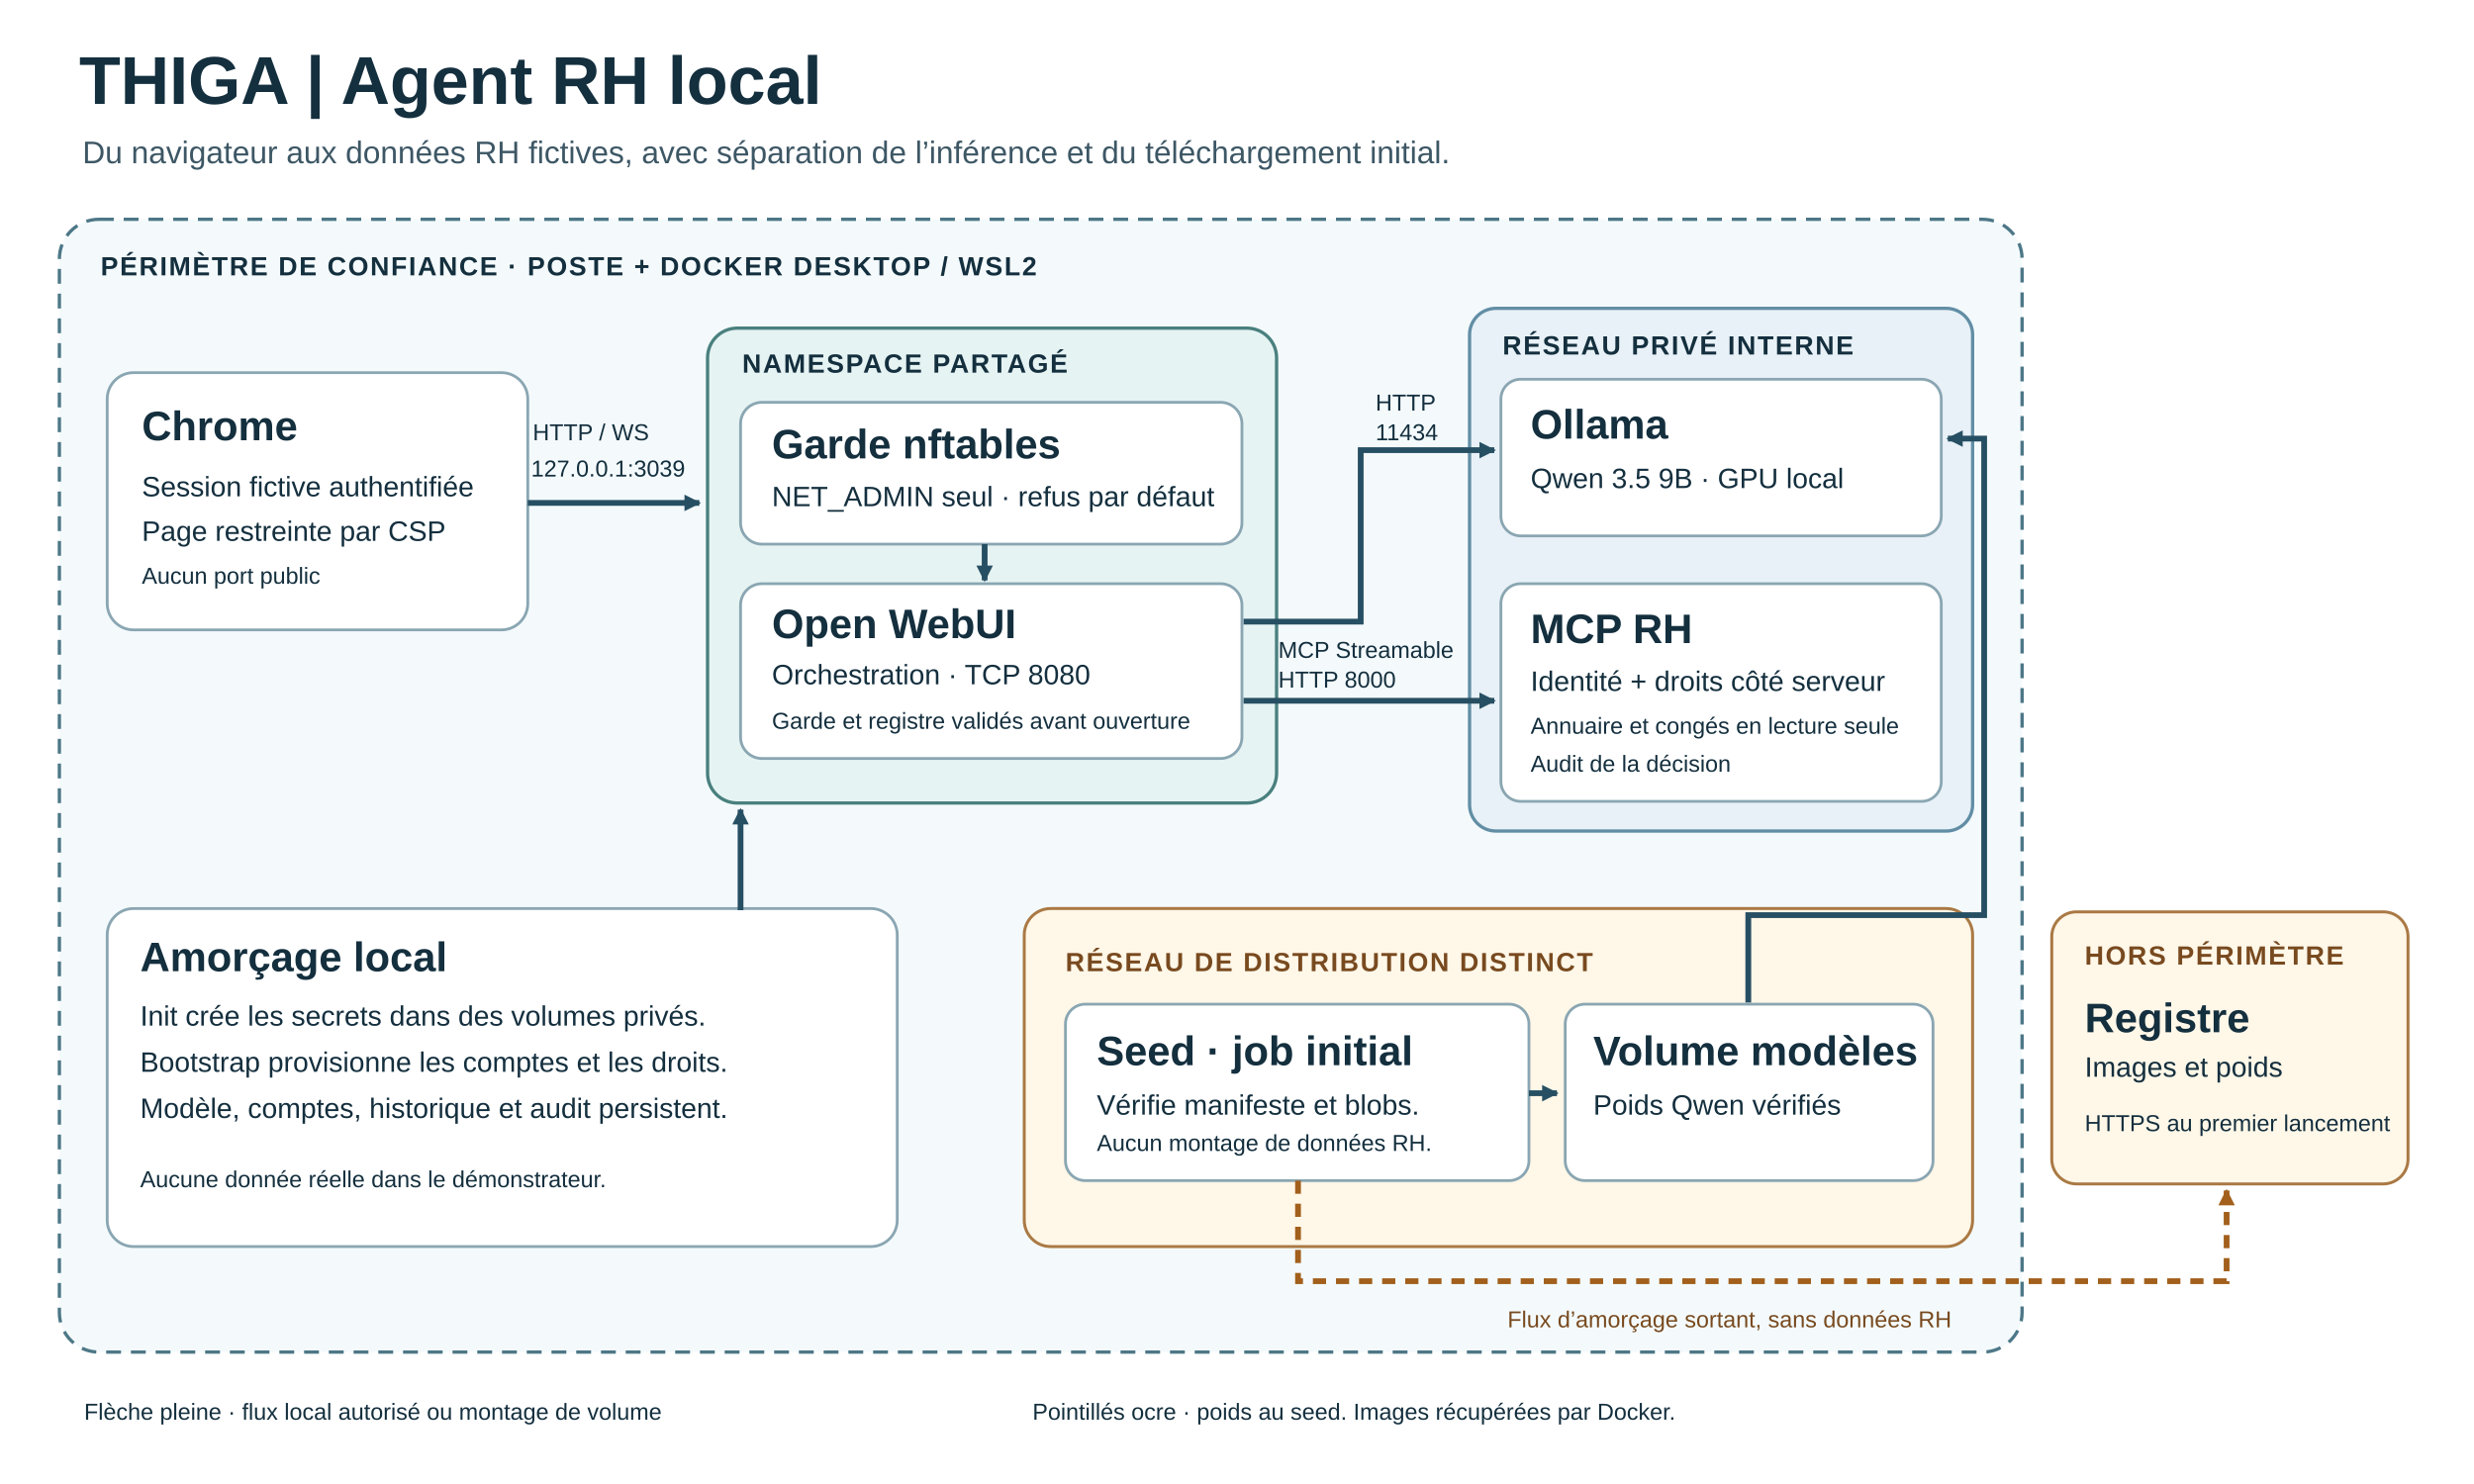
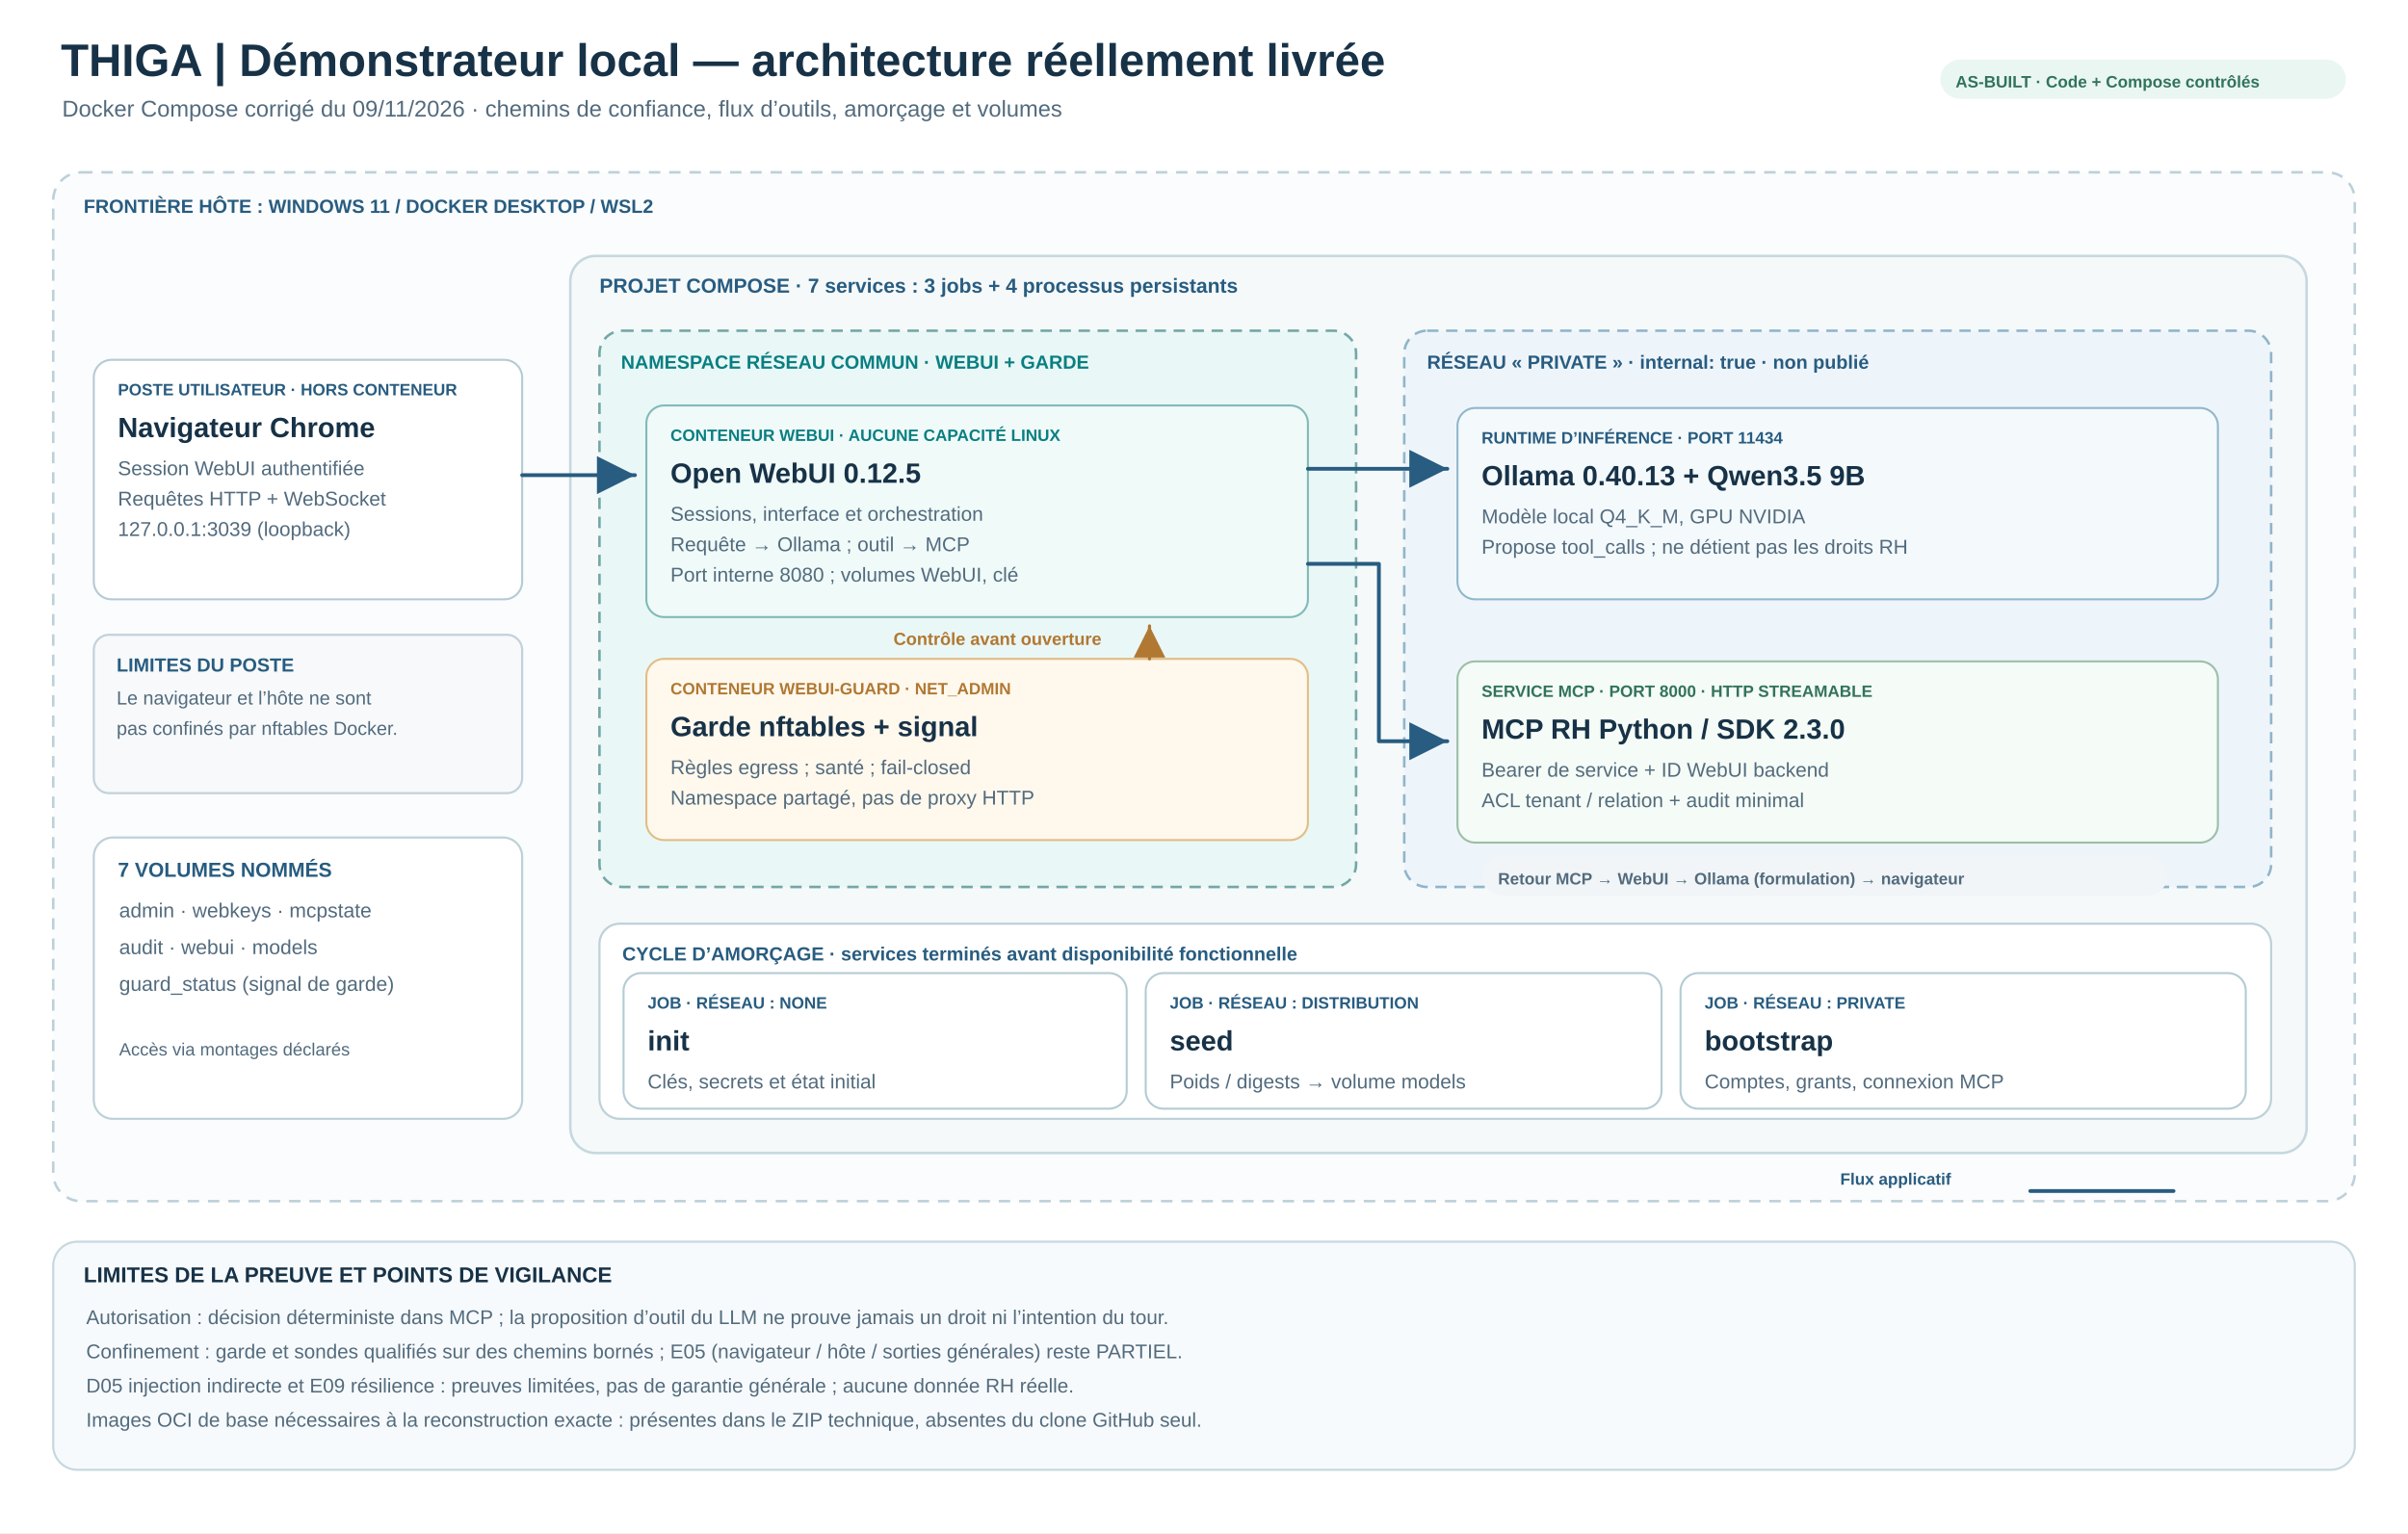
- <svg xmlns="http://www.w3.org/2000/svg" width="1500" height="900" viewBox="0 0 1500 900" role="img" aria-labelledby="title desc">
+ <svg xmlns="http://www.w3.org/2000/svg" baseProfile="full" height="1210" version="1.1" viewBox="0 0 1900 1210" width="1900">
  <defs>
-     <marker id="arrow" markerWidth="11" markerHeight="11" refX="9" refY="5" orient="auto" markerUnits="userSpaceOnUse">
-       <path d="M0 0l10 5-10 5z" fill="#274f63" />
+     <marker id="arrow" markerHeight="11" markerWidth="11" orient="auto" refX="10" refY="5">
+       <path d="M0 0 L10 5 L0 10 Z" fill="#285c80" />
    </marker>
-     <marker id="amber" markerWidth="11" markerHeight="11" refX="9" refY="5" orient="auto" markerUnits="userSpaceOnUse">
-       <path d="M0 0l10 5-10 5z" fill="#a2601c" />
+     <marker id="arrow-control" markerHeight="11" markerWidth="11" orient="auto" refX="10" refY="5">
+       <path d="M0 0 L10 5 L0 10 Z" fill="#b07832" />
    </marker>
-     <style>
-       text{font-family:Segoe UI,Arial,sans-serif;fill:#142f3e}.title{font-size:41px;font-weight:700}.sub{font-size:19px;fill:#3d5765}.label{font-size:16px;font-weight:700;letter-spacing:1px}.head{font-size:25px;font-weight:700}.body{font-size:17px}.sm{font-size:14px}.flux{stroke:#274f63;stroke-width:3.5;fill:none;marker-end:url(#arrow)}.seed{stroke:#a2601c;stroke-width:3.5;stroke-dasharray:8 6;fill:none;marker-end:url(#amber)}.block{fill:#fff;stroke:#8aa6b2;stroke-width:1.7}.boundary{fill:#f4fafc;stroke:#4d7787;stroke-width:2;stroke-dasharray:9 6}
-     </style>
  </defs>
-   <rect width="1500" height="900" fill="#fff" />
-   <text x="48" y="63" class="title">THIGA | Agent RH local</text>
-   <text x="50" y="99" class="sub">Du navigateur aux données RH fictives, avec séparation de l’inférence et du téléchargement initial.</text>
-   <rect x="36" y="133" width="1190" height="687" rx="24" class="boundary" />
-   <text x="61" y="167" class="label">PÉRIMÈTRE DE CONFIANCE · POSTE + DOCKER DESKTOP / WSL2</text>
-   <rect x="65" y="226" width="255" height="156" rx="16" class="block" />
-   <text x="86" y="267" class="head">Chrome</text>
-   <text x="86" y="301" class="body">Session fictive authentifiée</text>
-   <text x="86" y="328" class="body">Page restreinte par CSP</text>
-   <text x="86" y="354" class="sm">Aucun port public</text>
-   <rect x="429" y="199" width="345" height="288" rx="18" fill="#e6f3f3" stroke="#49807e" stroke-width="2" />
-   <text x="450" y="226" class="label">NAMESPACE PARTAGÉ</text>
-   <rect x="449" y="244" width="304" height="86" rx="13" class="block" />
-   <text x="468" y="278" class="head">Garde nftables</text>
-   <text x="468" y="307" class="body">NET_ADMIN seul · refus par défaut</text>
-   <path d="M597 330v22" class="flux" />
-   <rect x="449" y="354" width="304" height="106" rx="13" class="block" />
-   <text x="468" y="387" class="head">Open WebUI</text>
-   <text x="468" y="415" class="body">Orchestration · TCP 8080</text>
-   <text x="468" y="442" class="sm">Garde et registre validés avant ouverture</text>
-   <path d="M320 305h104" class="flux" />
-   <text x="323" y="267" class="sm">HTTP / WS</text>
-   <text x="322" y="289" class="sm">127.0.0.1:3039</text>
-   <rect x="891" y="187" width="305" height="317" rx="16" fill="#e8f1f7" stroke="#628ea5" stroke-width="2" />
-   <text x="911" y="215" class="label">RÉSEAU PRIVÉ INTERNE</text>
-   <rect x="910" y="230" width="267" height="95" rx="12" class="block" />
-   <text x="928" y="266" class="head">Ollama</text>
-   <text x="928" y="296" class="body">Qwen 3.5 9B · GPU local</text>
-   <rect x="910" y="354" width="267" height="132" rx="12" class="block" />
-   <text x="928" y="390" class="head">MCP RH</text>
-   <text x="928" y="419" class="body">Identité + droits côté serveur</text>
-   <text x="928" y="445" class="sm">Annuaire et congés en lecture seule</text>
-   <text x="928" y="468" class="sm">Audit de la décision</text>
-   <path d="M754 377h71V273h81" class="flux" />
-   <text x="834" y="249" class="sm">HTTP</text>
-   <text x="834" y="267" class="sm">11434</text>
-   <path d="M754 425h152" class="flux" />
-   <text x="775" y="399" class="sm">MCP Streamable</text>
-   <text x="775" y="417" class="sm">HTTP 8000</text>
-   <rect x="65" y="551" width="479" height="205" rx="16" class="block" />
-   <text x="85" y="589" class="head">Amorçage local</text>
-   <text x="85" y="622" class="body">Init crée les secrets dans des volumes privés.</text>
-   <text x="85" y="650" class="body">Bootstrap provisionne les comptes et les droits.</text>
-   <text x="85" y="678" class="body">Modèle, comptes, historique et audit persistent.</text>
-   <text x="85" y="720" class="sm">Aucune donnée réelle dans le démonstrateur.</text>
-   <path d="M449 552v-61" class="flux" />
-   <rect x="621" y="551" width="575" height="205" rx="16" fill="#fff7e8" stroke="#aa7944" stroke-width="1.8" />
-   <text x="646" y="589" class="label" style="fill:#784a1f">RÉSEAU DE DISTRIBUTION DISTINCT</text>
-   <rect x="646" y="609" width="281" height="107" rx="12" class="block" />
-   <text x="665" y="646" class="head">Seed · job initial</text>
-   <text x="665" y="676" class="body">Vérifie manifeste et blobs.</text>
-   <text x="665" y="698" class="sm">Aucun montage de données RH.</text>
-   <rect x="949" y="609" width="223" height="107" rx="12" class="block" />
-   <text x="966" y="646" class="head">Volume modèles</text>
-   <text x="966" y="676" class="body">Poids Qwen vérifiés</text>
-   <path d="M927 663h17" class="flux" />
-   <path d="M1060 608v-53h143V266h-22" class="flux" />
-   <rect x="1244" y="553" width="216" height="165" rx="15" fill="#fff7e8" stroke="#aa7944" stroke-width="1.8" />
-   <text x="1264" y="585" class="label" style="fill:#784a1f">HORS PÉRIMÈTRE</text>
-   <text x="1264" y="626" class="head">Registre</text>
-   <text x="1264" y="653" class="body">Images et poids</text>
-   <text x="1264" y="686" class="sm">HTTPS au premier lancement</text>
-   <path d="M787 716v61h563v-55" class="seed" />
-   <text x="914" y="805" class="sm" style="fill:#784a1f">Flux d’amorçage sortant, sans données RH</text>
-   <text x="51" y="861" class="sm">Flèche pleine · flux local autorisé ou montage de volume</text>
-   <text x="626" y="861" class="sm">Pointillés ocre · poids au seed. Images récupérées par Docker.</text>
+   <rect fill="#ffffff" height="1210" width="1900" x="0" y="0" />
+   <text fill="#173247" font-family="Segoe UI, Arial, sans-serif" font-size="36" font-weight="700" x="48" y="60">THIGA | Démonstrateur local — architecture réellement livrée</text>
+   <text fill="#526b7d" font-family="Segoe UI, Arial, sans-serif" font-size="18" font-weight="400" x="49" y="92">Docker Compose corrigé du 09/11/2026 · chemins de confiance, flux d’outils, amorçage et volumes</text>
+   <rect fill="#eaf6f2" height="31" rx="16" ry="16" stroke="none" stroke-width="0" width="320" x="1531" y="47" />
+   <text fill="#31735d" font-family="Segoe UI, Arial, sans-serif" font-size="13" font-weight="700" x="1543" y="69">AS-BUILT · Code + Compose contrôlés</text>
+   <rect fill="#fbfcfd" height="812" rx="22" ry="22" stroke="#bdd0d9" stroke-dasharray="9,7" stroke-width="2" width="1816" x="42" y="136" />
+   <text fill="#285c80" font-family="Segoe UI, Arial, sans-serif" font-size="15" font-weight="700" x="66" y="168">FRONTIÈRE HÔTE : WINDOWS 11 / DOCKER DESKTOP / WSL2</text>
+   <rect fill="#fff" height="189" rx="14" ry="14" stroke="#b4cbd4" stroke-width="1.6" width="338" x="74" y="284" />
+   <text fill="#285c80" font-family="Segoe UI, Arial, sans-serif" font-size="13" font-weight="700" x="93" y="312">POSTE UTILISATEUR · HORS CONTENEUR</text>
+   <text fill="#173247" font-family="Segoe UI, Arial, sans-serif" font-size="22" font-weight="700" x="93" y="345">Navigateur Chrome</text>
+   <text fill="#526b7d" font-family="Segoe UI, Arial, sans-serif" font-size="15.8" font-weight="400" x="93" y="375">Session WebUI authentifiée</text>
+   <text fill="#526b7d" font-family="Segoe UI, Arial, sans-serif" font-size="15.8" font-weight="400" x="93" y="399">Requêtes HTTP + WebSocket</text>
+   <text fill="#526b7d" font-family="Segoe UI, Arial, sans-serif" font-size="15.8" font-weight="400" x="93" y="423">127.0.0.1:3039 (loopback)</text>
+   <rect fill="#f7f9fb" height="125" rx="12" ry="12" stroke="#c2d2db" stroke-width="1.7" width="338" x="74" y="501" />
+   <text fill="#285c80" font-family="Segoe UI, Arial, sans-serif" font-size="15" font-weight="700" x="92" y="530">LIMITES DU POSTE</text>
+   <text fill="#526b7d" font-family="Segoe UI, Arial, sans-serif" font-size="15" font-weight="400" x="92" y="556">Le navigateur et l’hôte ne sont</text>
+   <text fill="#526b7d" font-family="Segoe UI, Arial, sans-serif" font-size="15" font-weight="400" x="92" y="580">pas confinés par nftables Docker.</text>
+   <rect fill="#f5f9fa" height="708" rx="20" ry="20" stroke="#c6d8df" stroke-width="2" width="1370" x="450" y="202" />
+   <text fill="#285c80" font-family="Segoe UI, Arial, sans-serif" font-size="16" font-weight="700" x="473" y="231">PROJET COMPOSE · 7 services : 3 jobs + 4 processus persistants</text>
+   <rect fill="#eaf7f7" height="439" rx="18" ry="18" stroke="#73a7a6" stroke-dasharray="9,6" stroke-width="2" width="597" x="473" y="261" />
+   <text fill="#087f81" font-family="Segoe UI, Arial, sans-serif" font-size="15" font-weight="700" x="490" y="291">NAMESPACE RÉSEAU COMMUN  ·  WEBUI + GARDE</text>
+   <rect fill="#f0faf9" height="167" rx="14" ry="14" stroke="#81bab7" stroke-width="1.6" width="522" x="510" y="320" />
+   <text fill="#087f81" font-family="Segoe UI, Arial, sans-serif" font-size="13" font-weight="700" x="529" y="348">CONTENEUR WEBUI · AUCUNE CAPACITÉ LINUX</text>
+   <text fill="#173247" font-family="Segoe UI, Arial, sans-serif" font-size="22" font-weight="700" x="529" y="381">Open WebUI 0.12.5</text>
+   <text fill="#526b7d" font-family="Segoe UI, Arial, sans-serif" font-size="15.8" font-weight="400" x="529" y="411">Sessions, interface et orchestration</text>
+   <text fill="#526b7d" font-family="Segoe UI, Arial, sans-serif" font-size="15.8" font-weight="400" x="529" y="435">Requête → Ollama ; outil → MCP</text>
+   <text fill="#526b7d" font-family="Segoe UI, Arial, sans-serif" font-size="15.8" font-weight="400" x="529" y="459">Port interne 8080 ; volumes WebUI, clé</text>
+   <rect fill="#fff8ed" height="143" rx="14" ry="14" stroke="#e2bd85" stroke-width="1.6" width="522" x="510" y="520" />
+   <text fill="#b07832" font-family="Segoe UI, Arial, sans-serif" font-size="13" font-weight="700" x="529" y="548">CONTENEUR WEBUI-GUARD · NET_ADMIN</text>
+   <text fill="#173247" font-family="Segoe UI, Arial, sans-serif" font-size="22" font-weight="700" x="529" y="581">Garde nftables + signal</text>
+   <text fill="#526b7d" font-family="Segoe UI, Arial, sans-serif" font-size="15.8" font-weight="400" x="529" y="611">Règles egress ; santé ; fail-closed</text>
+   <text fill="#526b7d" font-family="Segoe UI, Arial, sans-serif" font-size="15.8" font-weight="400" x="529" y="635">Namespace partagé, pas de proxy HTTP</text>
+   <rect fill="#eef5fa" height="439" rx="18" ry="18" stroke="#90b5cb" stroke-dasharray="9,6" stroke-width="2" width="684" x="1108" y="261" />
+   <text fill="#285c80" font-family="Segoe UI, Arial, sans-serif" font-size="15" font-weight="700" x="1126" y="291">RÉSEAU « PRIVATE » · internal: true · non publié</text>
+   <rect fill="#f4f9fc" height="151" rx="14" ry="14" stroke="#91b7cd" stroke-width="1.6" width="600" x="1150" y="322" />
+   <text fill="#285c80" font-family="Segoe UI, Arial, sans-serif" font-size="13" font-weight="700" x="1169" y="350">RUNTIME D’INFÉRENCE · PORT 11434</text>
+   <text fill="#173247" font-family="Segoe UI, Arial, sans-serif" font-size="22" font-weight="700" x="1169" y="383">Ollama 0.40.13 + Qwen3.5 9B</text>
+   <text fill="#526b7d" font-family="Segoe UI, Arial, sans-serif" font-size="15.8" font-weight="400" x="1169" y="413">Modèle local Q4_K_M, GPU NVIDIA</text>
+   <text fill="#526b7d" font-family="Segoe UI, Arial, sans-serif" font-size="15.8" font-weight="400" x="1169" y="437">Propose tool_calls ; ne détient pas les droits RH</text>
+   <rect fill="#f5fbf6" height="143" rx="14" ry="14" stroke="#9bbfa7" stroke-width="1.6" width="600" x="1150" y="522" />
+   <text fill="#31735d" font-family="Segoe UI, Arial, sans-serif" font-size="13" font-weight="700" x="1169" y="550">SERVICE MCP · PORT 8000 · HTTP STREAMABLE</text>
+   <text fill="#173247" font-family="Segoe UI, Arial, sans-serif" font-size="22" font-weight="700" x="1169" y="583">MCP RH Python / SDK 2.3.0</text>
+   <text fill="#526b7d" font-family="Segoe UI, Arial, sans-serif" font-size="15.8" font-weight="400" x="1169" y="613">Bearer de service + ID WebUI backend</text>
+   <text fill="#526b7d" font-family="Segoe UI, Arial, sans-serif" font-size="15.8" font-weight="400" x="1169" y="637">ACL tenant / relation + audit minimal</text>
+   <path d="M412,375 L501,375" fill="none" marker-end="url(#arrow)" stroke="#285c80" stroke-linecap="round" stroke-linejoin="round" stroke-width="3" />
+   <path d="M1032,370 L1142,370" fill="none" marker-end="url(#arrow)" stroke="#285c80" stroke-linecap="round" stroke-linejoin="round" stroke-width="3" />
+   <path d="M1032,445 L1088,445 L1088,585 L1142,585" fill="none" marker-end="url(#arrow)" stroke="#285c80" stroke-linecap="round" stroke-linejoin="round" stroke-width="3" />
+   <path d="M907,520 L907,494" fill="none" marker-end="url(#arrow-control)" stroke="#b07832" stroke-dasharray="10,8" stroke-linecap="round" stroke-linejoin="round" stroke-width="2.5" />
+   <text fill="#b07832" font-family="Segoe UI, Arial, sans-serif" font-size="13.8" font-weight="700" x="705" y="509">Contrôle avant ouverture</text>
+   <rect fill="#f1f5f7" height="31" rx="16" ry="16" stroke="none" stroke-width="0" width="540" x="1170" y="676" />
+   <text fill="#526b7d" font-family="Segoe UI, Arial, sans-serif" font-size="13" font-weight="700" x="1182" y="698">Retour MCP → WebUI → Ollama (formulation) → navigateur</text>
+   <rect fill="#ffffff" height="154" rx="16" ry="16" stroke="#bed1d8" stroke-width="1.7" width="1319" x="473" y="729" />
+   <text fill="#285c80" font-family="Segoe UI, Arial, sans-serif" font-size="15" font-weight="700" x="491" y="758">CYCLE D’AMORÇAGE · services terminés avant disponibilité fonctionnelle</text>
+   <rect fill="#fff" height="107" rx="14" ry="14" stroke="#b4cbd4" stroke-width="1.6" width="397" x="492" y="768" />
+   <text fill="#285c80" font-family="Segoe UI, Arial, sans-serif" font-size="13" font-weight="700" x="511" y="796">JOB · RÉSEAU : NONE</text>
+   <text fill="#173247" font-family="Segoe UI, Arial, sans-serif" font-size="22" font-weight="700" x="511" y="829">init</text>
+   <text fill="#526b7d" font-family="Segoe UI, Arial, sans-serif" font-size="15.8" font-weight="400" x="511" y="859">Clés, secrets et état initial</text>
+   <rect fill="#fff" height="107" rx="14" ry="14" stroke="#b4cbd4" stroke-width="1.6" width="407" x="904" y="768" />
+   <text fill="#285c80" font-family="Segoe UI, Arial, sans-serif" font-size="13" font-weight="700" x="923" y="796">JOB · RÉSEAU : DISTRIBUTION</text>
+   <text fill="#173247" font-family="Segoe UI, Arial, sans-serif" font-size="22" font-weight="700" x="923" y="829">seed</text>
+   <text fill="#526b7d" font-family="Segoe UI, Arial, sans-serif" font-size="15.8" font-weight="400" x="923" y="859">Poids / digests → volume models</text>
+   <rect fill="#fff" height="107" rx="14" ry="14" stroke="#b4cbd4" stroke-width="1.6" width="446" x="1326" y="768" />
+   <text fill="#285c80" font-family="Segoe UI, Arial, sans-serif" font-size="13" font-weight="700" x="1345" y="796">JOB · RÉSEAU : PRIVATE</text>
+   <text fill="#173247" font-family="Segoe UI, Arial, sans-serif" font-size="22" font-weight="700" x="1345" y="829">bootstrap</text>
+   <text fill="#526b7d" font-family="Segoe UI, Arial, sans-serif" font-size="15.8" font-weight="400" x="1345" y="859">Comptes, grants, connexion MCP</text>
+   <rect fill="#fff" height="222" rx="15" ry="15" stroke="#bed1d8" stroke-width="1.7" width="338" x="74" y="661" />
+   <text fill="#285c80" font-family="Segoe UI, Arial, sans-serif" font-size="16" font-weight="700" x="93" y="692">7 VOLUMES NOMMÉS</text>
+   <text fill="#526b7d" font-family="Segoe UI, Arial, sans-serif" font-size="16" font-weight="400" x="94" y="724">admin · webkeys · mcpstate</text>
+   <text fill="#526b7d" font-family="Segoe UI, Arial, sans-serif" font-size="16" font-weight="400" x="94" y="753">audit · webui · models</text>
+   <text fill="#526b7d" font-family="Segoe UI, Arial, sans-serif" font-size="16" font-weight="400" x="94" y="782">guard_status (signal de garde)</text>
+   <text fill="#526b7d" font-family="Segoe UI, Arial, sans-serif" font-size="14" font-weight="400" x="94" y="833">Accès via montages déclarés</text>
+   <rect fill="#f7fafc" height="180" rx="19" ry="19" stroke="#c7d8e0" stroke-width="1.7" width="1816" x="42" y="980" />
+   <text fill="#173247" font-family="Segoe UI, Arial, sans-serif" font-size="17" font-weight="700" x="66" y="1012">LIMITES DE LA PREUVE ET POINTS DE VIGILANCE</text>
+   <text fill="#526b7d" font-family="Segoe UI, Arial, sans-serif" font-size="15.7" font-weight="400" x="68" y="1045">Autorisation : décision déterministe dans MCP ; la proposition d’outil du LLM ne prouve jamais un droit ni l’intention du tour.</text>
+   <text fill="#526b7d" font-family="Segoe UI, Arial, sans-serif" font-size="15.7" font-weight="400" x="68" y="1072">Confinement : garde et sondes qualifiés sur des chemins bornés ; E05 (navigateur / hôte / sorties générales) reste PARTIEL.</text>
+   <text fill="#526b7d" font-family="Segoe UI, Arial, sans-serif" font-size="15.7" font-weight="400" x="68" y="1099">D05 injection indirecte et E09 résilience : preuves limitées, pas de garantie générale ; aucune donnée RH réelle.</text>
+   <text fill="#526b7d" font-family="Segoe UI, Arial, sans-serif" font-size="15.7" font-weight="400" x="68" y="1126">Images OCI de base nécessaires à la reconstruction exacte : présentes dans le ZIP technique, absentes du clone GitHub seul.</text>
+   <path d="M1602,940 L1715,940" fill="none" stroke="#285c80" stroke-linecap="round" stroke-linejoin="round" stroke-width="3" />
+   <text fill="#285c80" font-family="Segoe UI, Arial, sans-serif" font-size="13" font-weight="700" x="1452" y="935">Flux applicatif</text>
</svg>
